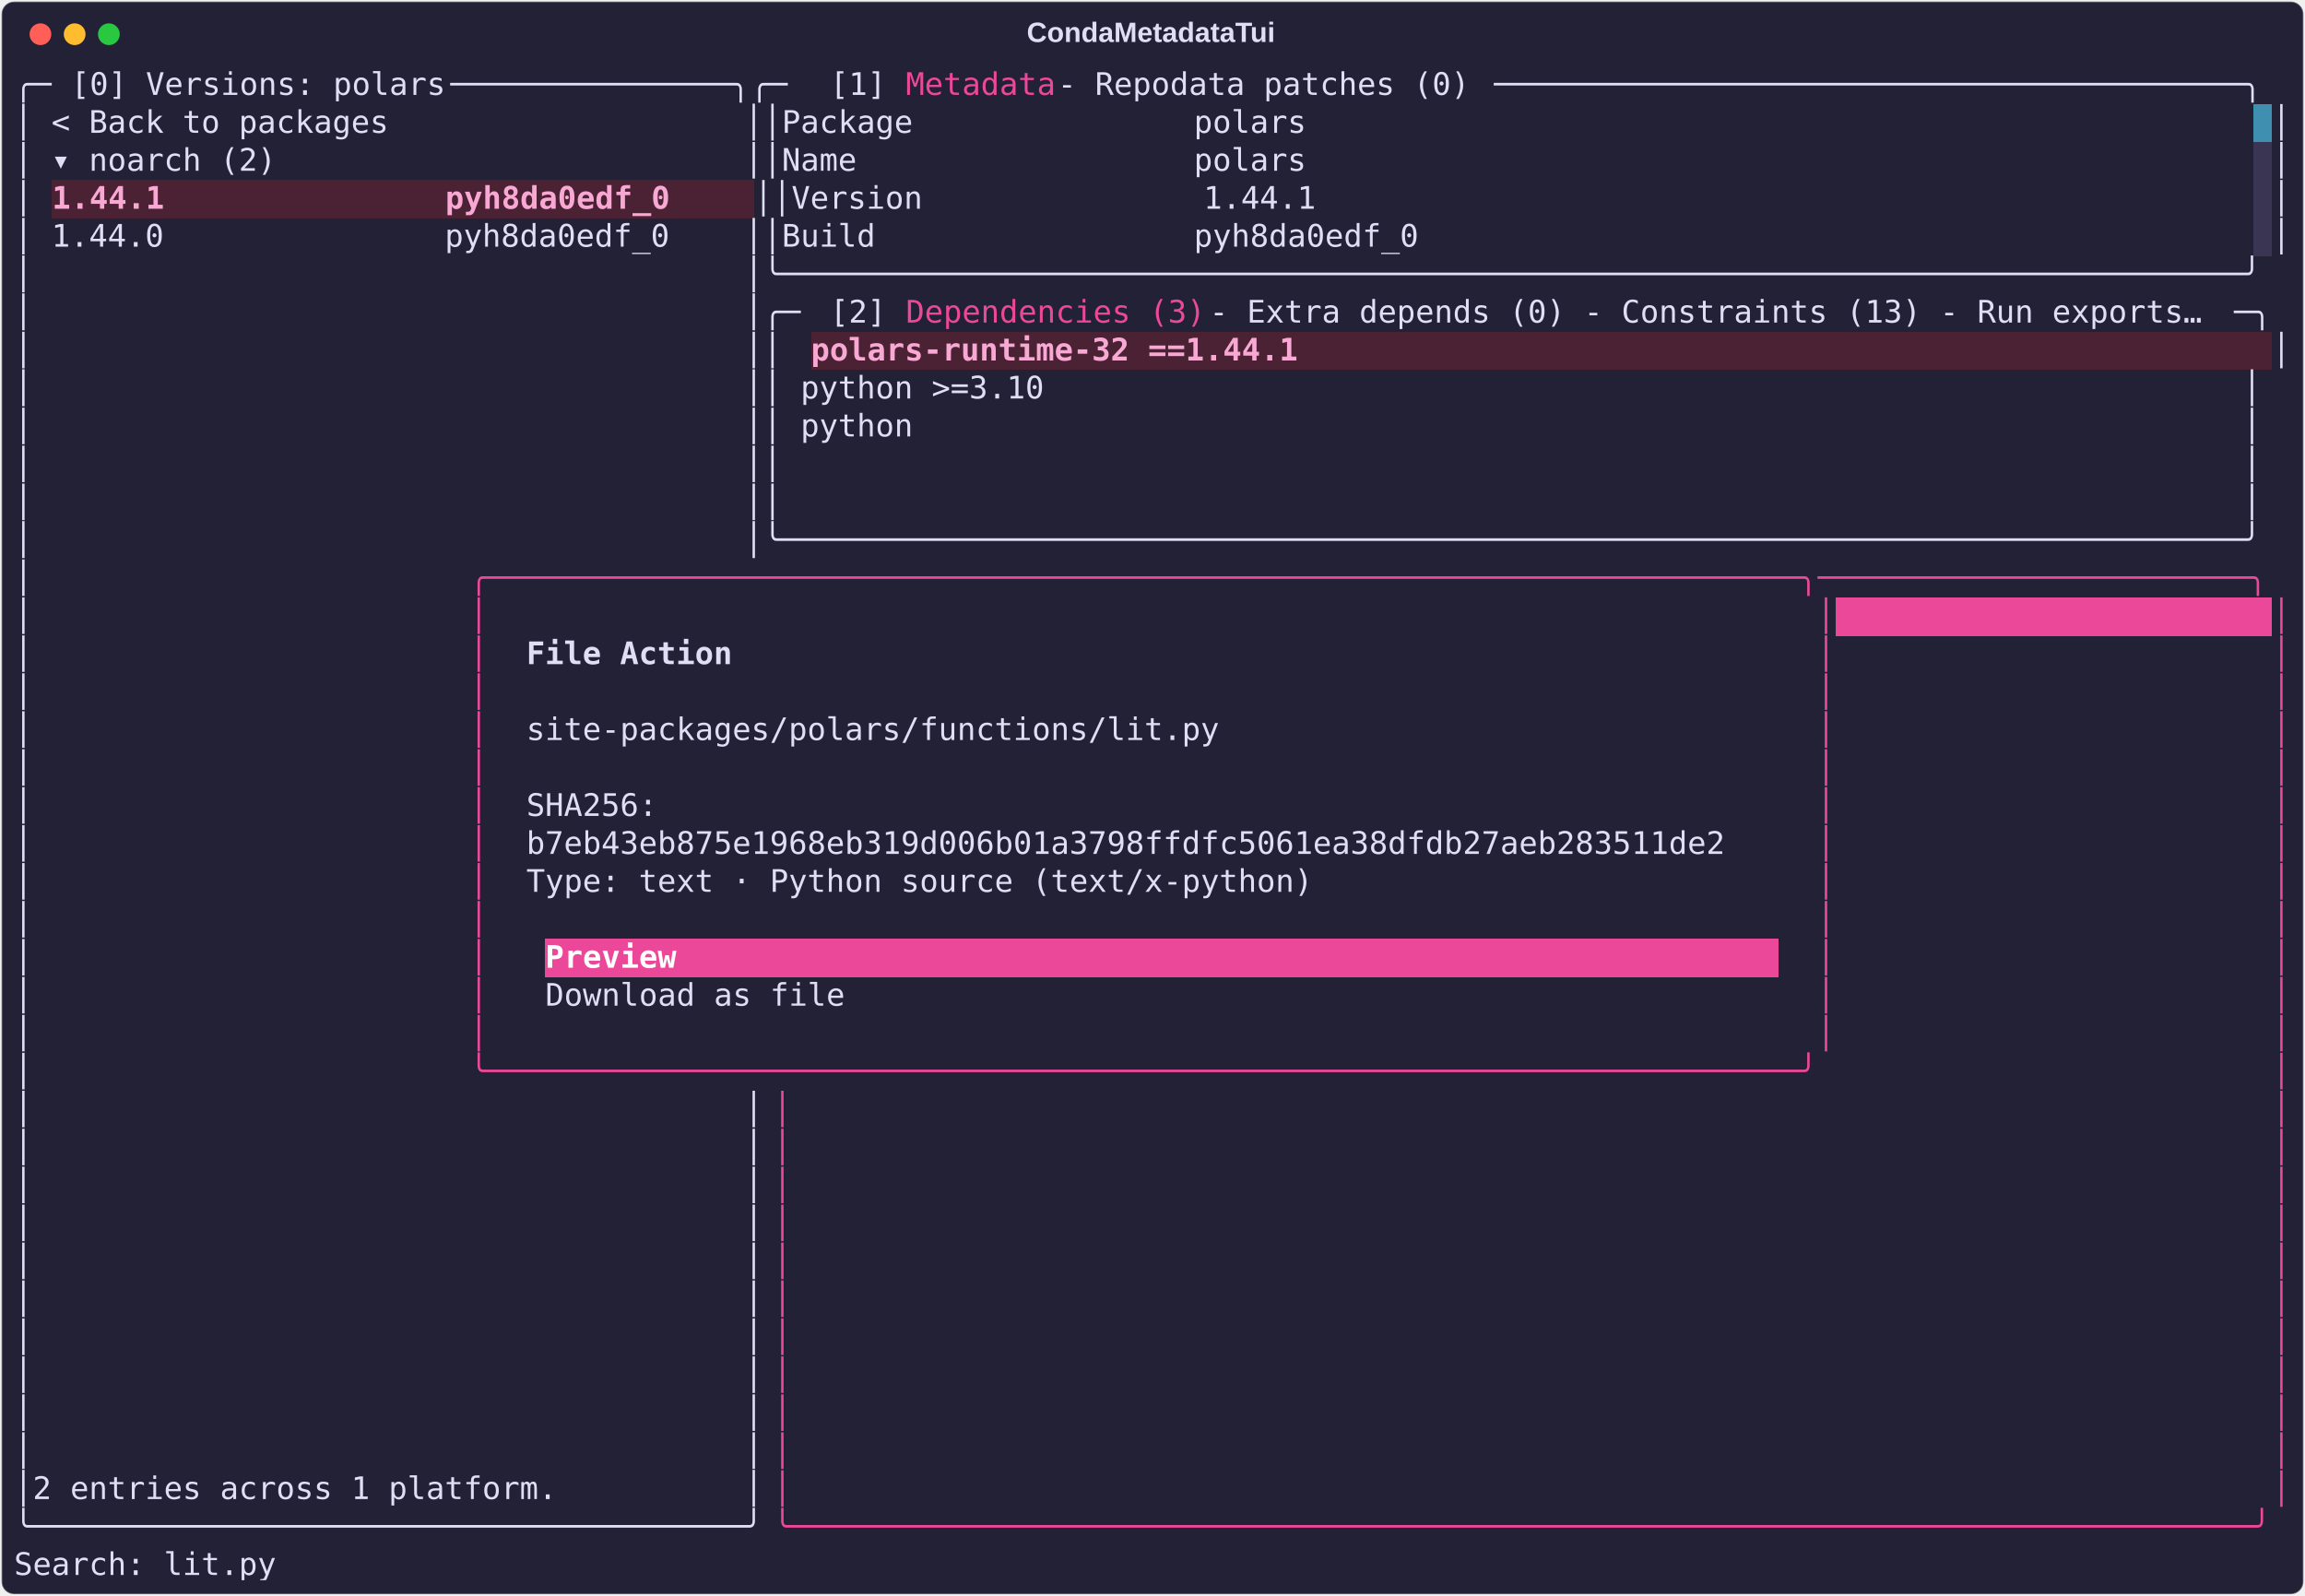
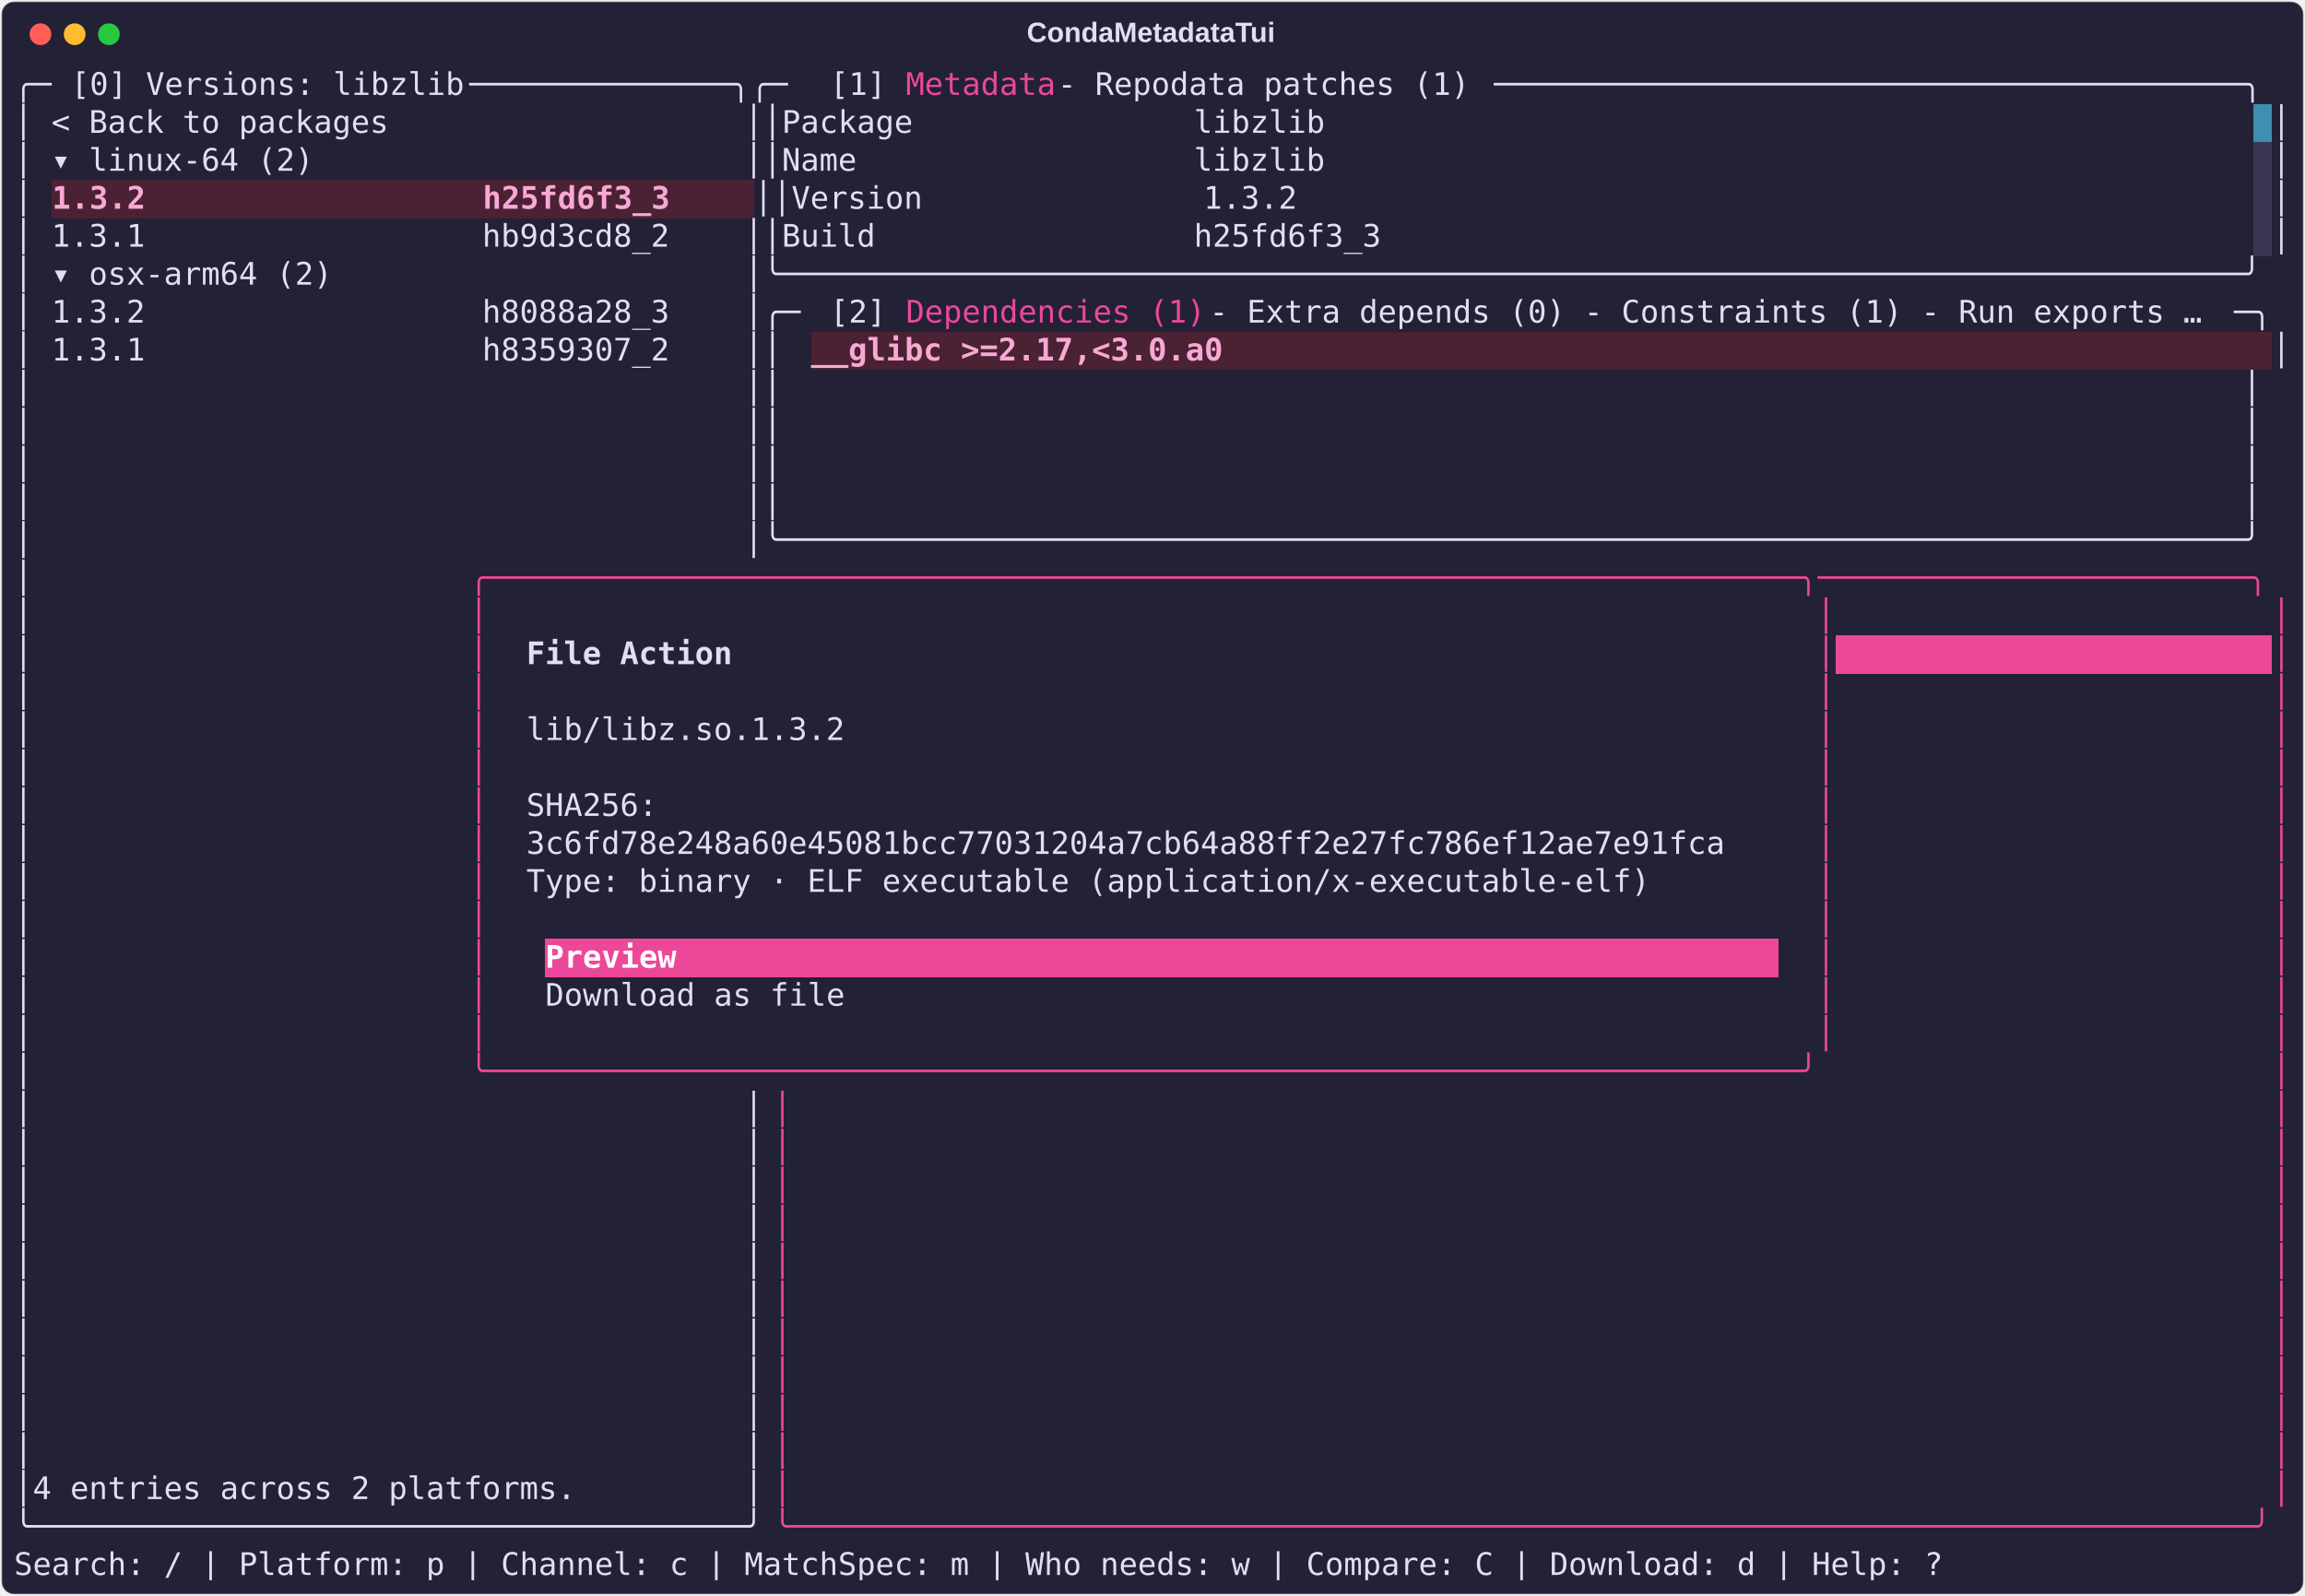
<svg xmlns="http://www.w3.org/2000/svg" class="rich-terminal" viewBox="0 0 1482 1026.0">
  <style>

    @font-face {
        font-family: "Fira Code";
        src: local("FiraCode-Regular"),
                url("https://cdnjs.cloudflare.com/ajax/libs/firacode/6.2.0/woff2/FiraCode-Regular.woff2") format("woff2"),
                url("https://cdnjs.cloudflare.com/ajax/libs/firacode/6.2.0/woff/FiraCode-Regular.woff") format("woff");
        font-style: normal;
        font-weight: 400;
    }
    @font-face {
        font-family: "Fira Code";
        src: local("FiraCode-Bold"),
                url("https://cdnjs.cloudflare.com/ajax/libs/firacode/6.2.0/woff2/FiraCode-Bold.woff2") format("woff2"),
                url("https://cdnjs.cloudflare.com/ajax/libs/firacode/6.2.0/woff/FiraCode-Bold.woff") format("woff");
        font-style: bold;
        font-weight: 700;
    }

    .terminal-matrix {
        font-family: Fira Code, monospace;
        font-size: 20px;
        line-height: 24.4px;
        font-variant-east-asian: full-width;
    }

    .terminal-title {
        font-size: 18px;
        font-weight: bold;
        font-family: arial;
    }

    .terminal-r1 { fill: #e0def4 }
.terminal-r2 { fill: #ec4899 }
.terminal-r3 { fill: #232136 }
.terminal-r4 { fill: #f9a8d4;font-weight: bold }
- .terminal-r5 { fill: #ffffff;font-weight: bold }
- .terminal-r6 { fill: #e0def4;font-weight: bold }
+ .terminal-r5 { fill: #e0def4;font-weight: bold }
+ .terminal-r6 { fill: #ffffff;font-weight: bold }
    </style>
  <defs>
    <clipPath id="terminal-clip-terminal">
      <rect x="0" y="0" width="1463.0" height="975.0" />
    </clipPath>
    <clipPath id="terminal-line-0">
      <rect x="0" y="1.5" width="1464" height="24.65" />
    </clipPath>
    <clipPath id="terminal-line-1">
      <rect x="0" y="25.9" width="1464" height="24.65" />
    </clipPath>
    <clipPath id="terminal-line-2">
      <rect x="0" y="50.3" width="1464" height="24.65" />
    </clipPath>
    <clipPath id="terminal-line-3">
      <rect x="0" y="74.7" width="1464" height="24.65" />
    </clipPath>
    <clipPath id="terminal-line-4">
      <rect x="0" y="99.1" width="1464" height="24.65" />
    </clipPath>
    <clipPath id="terminal-line-5">
      <rect x="0" y="123.5" width="1464" height="24.65" />
    </clipPath>
    <clipPath id="terminal-line-6">
      <rect x="0" y="147.9" width="1464" height="24.65" />
    </clipPath>
    <clipPath id="terminal-line-7">
      <rect x="0" y="172.3" width="1464" height="24.65" />
    </clipPath>
    <clipPath id="terminal-line-8">
      <rect x="0" y="196.7" width="1464" height="24.65" />
    </clipPath>
    <clipPath id="terminal-line-9">
      <rect x="0" y="221.1" width="1464" height="24.65" />
    </clipPath>
    <clipPath id="terminal-line-10">
      <rect x="0" y="245.5" width="1464" height="24.65" />
    </clipPath>
    <clipPath id="terminal-line-11">
      <rect x="0" y="269.9" width="1464" height="24.65" />
    </clipPath>
    <clipPath id="terminal-line-12">
      <rect x="0" y="294.3" width="1464" height="24.65" />
    </clipPath>
    <clipPath id="terminal-line-13">
      <rect x="0" y="318.7" width="1464" height="24.65" />
    </clipPath>
    <clipPath id="terminal-line-14">
      <rect x="0" y="343.1" width="1464" height="24.65" />
    </clipPath>
    <clipPath id="terminal-line-15">
      <rect x="0" y="367.5" width="1464" height="24.65" />
    </clipPath>
    <clipPath id="terminal-line-16">
      <rect x="0" y="391.9" width="1464" height="24.65" />
    </clipPath>
    <clipPath id="terminal-line-17">
      <rect x="0" y="416.3" width="1464" height="24.65" />
    </clipPath>
    <clipPath id="terminal-line-18">
      <rect x="0" y="440.7" width="1464" height="24.65" />
    </clipPath>
    <clipPath id="terminal-line-19">
      <rect x="0" y="465.1" width="1464" height="24.65" />
    </clipPath>
    <clipPath id="terminal-line-20">
      <rect x="0" y="489.5" width="1464" height="24.65" />
    </clipPath>
    <clipPath id="terminal-line-21">
      <rect x="0" y="513.9" width="1464" height="24.65" />
    </clipPath>
    <clipPath id="terminal-line-22">
      <rect x="0" y="538.3" width="1464" height="24.65" />
    </clipPath>
    <clipPath id="terminal-line-23">
      <rect x="0" y="562.7" width="1464" height="24.65" />
    </clipPath>
    <clipPath id="terminal-line-24">
      <rect x="0" y="587.1" width="1464" height="24.65" />
    </clipPath>
    <clipPath id="terminal-line-25">
      <rect x="0" y="611.5" width="1464" height="24.65" />
    </clipPath>
    <clipPath id="terminal-line-26">
      <rect x="0" y="635.9" width="1464" height="24.65" />
    </clipPath>
    <clipPath id="terminal-line-27">
      <rect x="0" y="660.3" width="1464" height="24.65" />
    </clipPath>
    <clipPath id="terminal-line-28">
      <rect x="0" y="684.7" width="1464" height="24.65" />
    </clipPath>
    <clipPath id="terminal-line-29">
      <rect x="0" y="709.1" width="1464" height="24.65" />
    </clipPath>
    <clipPath id="terminal-line-30">
      <rect x="0" y="733.5" width="1464" height="24.65" />
    </clipPath>
    <clipPath id="terminal-line-31">
      <rect x="0" y="757.9" width="1464" height="24.65" />
    </clipPath>
    <clipPath id="terminal-line-32">
      <rect x="0" y="782.3" width="1464" height="24.65" />
    </clipPath>
    <clipPath id="terminal-line-33">
      <rect x="0" y="806.7" width="1464" height="24.65" />
    </clipPath>
    <clipPath id="terminal-line-34">
      <rect x="0" y="831.1" width="1464" height="24.65" />
    </clipPath>
    <clipPath id="terminal-line-35">
      <rect x="0" y="855.5" width="1464" height="24.65" />
    </clipPath>
    <clipPath id="terminal-line-36">
      <rect x="0" y="879.9" width="1464" height="24.65" />
    </clipPath>
    <clipPath id="terminal-line-37">
      <rect x="0" y="904.3" width="1464" height="24.65" />
    </clipPath>
    <clipPath id="terminal-line-38">
      <rect x="0" y="928.7" width="1464" height="24.65" />
    </clipPath>
  </defs>
  <rect fill="#232136" stroke="rgba(255,255,255,0.35)" stroke-width="1" x="1" y="1" width="1480" height="1024" rx="8" />
  <text class="terminal-title" fill="#e0def4" text-anchor="middle" x="740" y="27">CondaMetadataTui</text>
  <g transform="translate(26,22)">
    <circle cx="0" cy="0" r="7" fill="#ff5f57" />
    <circle cx="22" cy="0" r="7" fill="#febc2e" />
    <circle cx="44" cy="0" r="7" fill="#28c840" />
  </g>
  <g transform="translate(9, 41)" clip-path="url(#terminal-clip-terminal)">
    <rect fill="#3e8fb0" x="1439.6" y="25.9" width="12.2" height="24.65" shape-rendering="crispEdges" />
    <rect fill="#393552" x="1439.6" y="50.3" width="12.2" height="24.65" shape-rendering="crispEdges" />
    <rect fill="#4a2233" x="24.4" y="74.7" width="451.4" height="24.65" shape-rendering="crispEdges" />
    <rect fill="#393552" x="1439.6" y="74.7" width="12.2" height="24.65" shape-rendering="crispEdges" />
    <rect fill="#393552" x="1439.6" y="99.1" width="12.2" height="24.65" shape-rendering="crispEdges" />
    <rect fill="#4a2233" x="512.4" y="172.3" width="939.4" height="24.65" shape-rendering="crispEdges" />
-     <rect fill="#ec4899" x="1171.2" y="343.1" width="280.6" height="24.65" shape-rendering="crispEdges" />
+     <rect fill="#ec4899" x="1171.2" y="367.5" width="280.6" height="24.65" shape-rendering="crispEdges" />
    <rect fill="#ec4899" x="341.6" y="562.7" width="85.4" height="24.65" shape-rendering="crispEdges" />
    <rect fill="#ec4899" x="427" y="562.7" width="707.6" height="24.65" shape-rendering="crispEdges" />
    <g class="terminal-matrix">
      <text class="terminal-r1" x="0" y="20" textLength="36.6" clip-path="url(#terminal-line-0)">╭─ </text>
-       <text class="terminal-r1" x="36.6" y="20" textLength="244" clip-path="url(#terminal-line-0)">[0] Versions: polars</text>
-       <text class="terminal-r1" x="280.6" y="20" textLength="244" clip-path="url(#terminal-line-0)"> ───────────────╮╭─ </text>
+       <text class="terminal-r1" x="36.6" y="20" textLength="256.2" clip-path="url(#terminal-line-0)">[0] Versions: libzlib</text>
+       <text class="terminal-r1" x="292.8" y="20" textLength="231.8" clip-path="url(#terminal-line-0)"> ──────────────╮╭─ </text>
      <text class="terminal-r1" x="524.6" y="20" textLength="48.8" clip-path="url(#terminal-line-0)">[1] </text>
      <text class="terminal-r2" x="573.4" y="20" textLength="97.6" clip-path="url(#terminal-line-0)">Metadata</text>
-       <text class="terminal-r1" x="671" y="20" textLength="280.6" clip-path="url(#terminal-line-0)"> - Repodata patches (0)</text>
+       <text class="terminal-r1" x="671" y="20" textLength="280.6" clip-path="url(#terminal-line-0)"> - Repodata patches (1)</text>
      <text class="terminal-r1" x="951.6" y="20" textLength="512.4" clip-path="url(#terminal-line-0)"> ────────────────────────────────────────╮</text>
      <text class="terminal-r1" x="1464" y="20" textLength="12.2" clip-path="url(#terminal-line-0)">
</text>
-       <text class="terminal-r1" x="0" y="44.4" textLength="1439.6" clip-path="url(#terminal-line-1)">│ &lt; Back to packages                   ││Package               polars                                                 </text>
+       <text class="terminal-r1" x="0" y="44.4" textLength="1439.6" clip-path="url(#terminal-line-1)">│ &lt; Back to packages                   ││Package               libzlib                                                </text>
      <text class="terminal-r1" x="1451.8" y="44.4" textLength="12.2" clip-path="url(#terminal-line-1)">│</text>
      <text class="terminal-r1" x="1464" y="44.4" textLength="12.2" clip-path="url(#terminal-line-1)">
</text>
-       <text class="terminal-r1" x="0" y="68.8" textLength="1439.6" clip-path="url(#terminal-line-2)">│ ▾ noarch (2)                         ││Name                  polars                                                 </text>
+       <text class="terminal-r1" x="0" y="68.8" textLength="1439.6" clip-path="url(#terminal-line-2)">│ ▾ linux-64 (2)                       ││Name                  libzlib                                                </text>
      <text class="terminal-r1" x="1451.8" y="68.8" textLength="12.2" clip-path="url(#terminal-line-2)">│</text>
      <text class="terminal-r1" x="1464" y="68.8" textLength="12.2" clip-path="url(#terminal-line-2)">
</text>
      <text class="terminal-r1" x="0" y="93.2" textLength="24.4" clip-path="url(#terminal-line-3)">│ </text>
-       <text class="terminal-r4" x="24.4" y="93.2" textLength="451.4" clip-path="url(#terminal-line-3)">1.44.1               pyh8da0edf_0    </text>
-       <text class="terminal-r1" x="475.8" y="93.2" textLength="963.8" clip-path="url(#terminal-line-3)">││Version               1.44.1                                                 </text>
+       <text class="terminal-r4" x="24.4" y="93.2" textLength="451.4" clip-path="url(#terminal-line-3)">1.3.2                  h25fd6f3_3    </text>
+       <text class="terminal-r1" x="475.8" y="93.2" textLength="963.8" clip-path="url(#terminal-line-3)">││Version               1.3.2                                                  </text>
      <text class="terminal-r1" x="1451.8" y="93.2" textLength="12.2" clip-path="url(#terminal-line-3)">│</text>
      <text class="terminal-r1" x="1464" y="93.2" textLength="12.2" clip-path="url(#terminal-line-3)">
</text>
-       <text class="terminal-r1" x="0" y="117.6" textLength="1439.6" clip-path="url(#terminal-line-4)">│ 1.44.0               pyh8da0edf_0    ││Build                 pyh8da0edf_0                                           </text>
+       <text class="terminal-r1" x="0" y="117.6" textLength="1439.6" clip-path="url(#terminal-line-4)">│ 1.3.1                  hb9d3cd8_2    ││Build                 h25fd6f3_3                                             </text>
      <text class="terminal-r1" x="1451.8" y="117.6" textLength="12.2" clip-path="url(#terminal-line-4)">│</text>
      <text class="terminal-r1" x="1464" y="117.6" textLength="12.2" clip-path="url(#terminal-line-4)">
</text>
-       <text class="terminal-r1" x="0" y="142" textLength="1464" clip-path="url(#terminal-line-5)">│                                      │╰──────────────────────────────────────────────────────────────────────────────╯</text>
+       <text class="terminal-r1" x="0" y="142" textLength="1464" clip-path="url(#terminal-line-5)">│ ▾ osx-arm64 (2)                      │╰──────────────────────────────────────────────────────────────────────────────╯</text>
      <text class="terminal-r1" x="1464" y="142" textLength="12.2" clip-path="url(#terminal-line-5)">
</text>
-       <text class="terminal-r1" x="0" y="166.4" textLength="524.6" clip-path="url(#terminal-line-6)">│                                      │╭─ </text>
+       <text class="terminal-r1" x="0" y="166.4" textLength="524.6" clip-path="url(#terminal-line-6)">│ 1.3.2                  h8088a28_3    │╭─ </text>
      <text class="terminal-r1" x="524.6" y="166.4" textLength="48.8" clip-path="url(#terminal-line-6)">[2] </text>
-       <text class="terminal-r2" x="573.4" y="166.4" textLength="195.2" clip-path="url(#terminal-line-6)">Dependencies (3)</text>
-       <text class="terminal-r1" x="768.6" y="166.4" textLength="658.8" clip-path="url(#terminal-line-6)"> - Extra depends (0) - Constraints (13) - Run exports…</text>
+       <text class="terminal-r2" x="573.4" y="166.4" textLength="195.2" clip-path="url(#terminal-line-6)">Dependencies (1)</text>
+       <text class="terminal-r1" x="768.6" y="166.4" textLength="658.8" clip-path="url(#terminal-line-6)"> - Extra depends (0) - Constraints (1) - Run exports …</text>
      <text class="terminal-r1" x="1427.4" y="166.4" textLength="36.6" clip-path="url(#terminal-line-6)"> ─╮</text>
      <text class="terminal-r1" x="1464" y="166.4" textLength="12.2" clip-path="url(#terminal-line-6)">
</text>
-       <text class="terminal-r1" x="0" y="190.8" textLength="512.4" clip-path="url(#terminal-line-7)">│                                      ││ </text>
-       <text class="terminal-r4" x="512.4" y="190.8" textLength="939.4" clip-path="url(#terminal-line-7)">polars-runtime-32 ==1.44.1                                                   </text>
+       <text class="terminal-r1" x="0" y="190.8" textLength="512.4" clip-path="url(#terminal-line-7)">│ 1.3.1                  h8359307_2    ││ </text>
+       <text class="terminal-r4" x="512.4" y="190.8" textLength="939.4" clip-path="url(#terminal-line-7)">__glibc &gt;=2.17,&lt;3.0.a0                                                       </text>
      <text class="terminal-r1" x="1451.8" y="190.8" textLength="12.2" clip-path="url(#terminal-line-7)">│</text>
      <text class="terminal-r1" x="1464" y="190.8" textLength="12.2" clip-path="url(#terminal-line-7)">
</text>
-       <text class="terminal-r1" x="0" y="215.2" textLength="1464" clip-path="url(#terminal-line-8)">│                                      ││ python &gt;=3.10                                                                │</text>
+       <text class="terminal-r1" x="0" y="215.2" textLength="1464" clip-path="url(#terminal-line-8)">│                                      ││                                                                              │</text>
      <text class="terminal-r1" x="1464" y="215.2" textLength="12.2" clip-path="url(#terminal-line-8)">
</text>
-       <text class="terminal-r1" x="0" y="239.6" textLength="1464" clip-path="url(#terminal-line-9)">│                                      ││ python                                                                       │</text>
+       <text class="terminal-r1" x="0" y="239.6" textLength="1464" clip-path="url(#terminal-line-9)">│                                      ││                                                                              │</text>
      <text class="terminal-r1" x="1464" y="239.6" textLength="12.2" clip-path="url(#terminal-line-9)">
</text>
      <text class="terminal-r1" x="0" y="264" textLength="1464" clip-path="url(#terminal-line-10)">│                                      ││                                                                              │</text>
      <text class="terminal-r1" x="1464" y="264" textLength="12.2" clip-path="url(#terminal-line-10)">
</text>
      <text class="terminal-r1" x="0" y="288.4" textLength="1464" clip-path="url(#terminal-line-11)">│                                      ││                                                                              │</text>
      <text class="terminal-r1" x="1464" y="288.4" textLength="12.2" clip-path="url(#terminal-line-11)">
</text>
      <text class="terminal-r1" x="0" y="312.8" textLength="1464" clip-path="url(#terminal-line-12)">│                                      │╰──────────────────────────────────────────────────────────────────────────────╯</text>
      <text class="terminal-r1" x="1464" y="312.8" textLength="12.2" clip-path="url(#terminal-line-12)">
</text>
      <text class="terminal-r1" x="0" y="337.2" textLength="292.8" clip-path="url(#terminal-line-13)">│                       </text>
      <text class="terminal-r2" x="292.8" y="337.2" textLength="1171.2" clip-path="url(#terminal-line-13)">╭──────────────────────────────────────────────────────────────────────╮───────────────────────╮</text>
      <text class="terminal-r1" x="1464" y="337.2" textLength="12.2" clip-path="url(#terminal-line-13)">
</text>
      <text class="terminal-r1" x="0" y="361.6" textLength="292.8" clip-path="url(#terminal-line-14)">│                       </text>
      <text class="terminal-r2" x="292.8" y="361.6" textLength="12.2" clip-path="url(#terminal-line-14)">│</text>
      <text class="terminal-r2" x="1159" y="361.6" textLength="12.2" clip-path="url(#terminal-line-14)">│</text>
      <text class="terminal-r2" x="1451.8" y="361.6" textLength="12.2" clip-path="url(#terminal-line-14)">│</text>
      <text class="terminal-r1" x="1464" y="361.6" textLength="12.2" clip-path="url(#terminal-line-14)">
</text>
      <text class="terminal-r1" x="0" y="386" textLength="292.8" clip-path="url(#terminal-line-15)">│                       </text>
      <text class="terminal-r2" x="292.8" y="386" textLength="12.2" clip-path="url(#terminal-line-15)">│</text>
-       <text class="terminal-r6" x="329.4" y="386" textLength="134.2" clip-path="url(#terminal-line-15)">File Action</text>
+       <text class="terminal-r5" x="329.4" y="386" textLength="134.2" clip-path="url(#terminal-line-15)">File Action</text>
      <text class="terminal-r2" x="1159" y="386" textLength="12.2" clip-path="url(#terminal-line-15)">│</text>
      <text class="terminal-r2" x="1451.8" y="386" textLength="12.2" clip-path="url(#terminal-line-15)">│</text>
      <text class="terminal-r1" x="1464" y="386" textLength="12.2" clip-path="url(#terminal-line-15)">
</text>
      <text class="terminal-r1" x="0" y="410.4" textLength="292.8" clip-path="url(#terminal-line-16)">│                       </text>
      <text class="terminal-r2" x="292.8" y="410.4" textLength="12.2" clip-path="url(#terminal-line-16)">│</text>
      <text class="terminal-r2" x="1159" y="410.4" textLength="12.2" clip-path="url(#terminal-line-16)">│</text>
      <text class="terminal-r2" x="1451.8" y="410.4" textLength="12.2" clip-path="url(#terminal-line-16)">│</text>
      <text class="terminal-r1" x="1464" y="410.4" textLength="12.2" clip-path="url(#terminal-line-16)">
</text>
      <text class="terminal-r1" x="0" y="434.8" textLength="292.8" clip-path="url(#terminal-line-17)">│                       </text>
      <text class="terminal-r2" x="292.8" y="434.8" textLength="12.2" clip-path="url(#terminal-line-17)">│</text>
-       <text class="terminal-r1" x="329.4" y="434.8" textLength="451.4" clip-path="url(#terminal-line-17)">site-packages/polars/functions/lit.py</text>
+       <text class="terminal-r1" x="329.4" y="434.8" textLength="207.4" clip-path="url(#terminal-line-17)">lib/libz.so.1.3.2</text>
      <text class="terminal-r2" x="1159" y="434.8" textLength="12.2" clip-path="url(#terminal-line-17)">│</text>
      <text class="terminal-r2" x="1451.8" y="434.8" textLength="12.2" clip-path="url(#terminal-line-17)">│</text>
      <text class="terminal-r1" x="1464" y="434.8" textLength="12.2" clip-path="url(#terminal-line-17)">
</text>
      <text class="terminal-r1" x="0" y="459.2" textLength="292.8" clip-path="url(#terminal-line-18)">│                       </text>
      <text class="terminal-r2" x="292.8" y="459.2" textLength="12.2" clip-path="url(#terminal-line-18)">│</text>
      <text class="terminal-r2" x="1159" y="459.2" textLength="12.2" clip-path="url(#terminal-line-18)">│</text>
      <text class="terminal-r2" x="1451.8" y="459.2" textLength="12.2" clip-path="url(#terminal-line-18)">│</text>
      <text class="terminal-r1" x="1464" y="459.2" textLength="12.2" clip-path="url(#terminal-line-18)">
</text>
      <text class="terminal-r1" x="0" y="483.6" textLength="292.8" clip-path="url(#terminal-line-19)">│                       </text>
      <text class="terminal-r2" x="292.8" y="483.6" textLength="12.2" clip-path="url(#terminal-line-19)">│</text>
      <text class="terminal-r1" x="329.4" y="483.6" textLength="85.4" clip-path="url(#terminal-line-19)">SHA256:</text>
      <text class="terminal-r2" x="1159" y="483.6" textLength="12.2" clip-path="url(#terminal-line-19)">│</text>
      <text class="terminal-r2" x="1451.8" y="483.6" textLength="12.2" clip-path="url(#terminal-line-19)">│</text>
      <text class="terminal-r1" x="1464" y="483.6" textLength="12.2" clip-path="url(#terminal-line-19)">
</text>
      <text class="terminal-r1" x="0" y="508" textLength="292.8" clip-path="url(#terminal-line-20)">│                       </text>
      <text class="terminal-r2" x="292.8" y="508" textLength="12.2" clip-path="url(#terminal-line-20)">│</text>
-       <text class="terminal-r1" x="329.4" y="508" textLength="780.8" clip-path="url(#terminal-line-20)">b7eb43eb875e1968eb319d006b01a3798ffdfc5061ea38dfdb27aeb283511de2</text>
+       <text class="terminal-r1" x="329.4" y="508" textLength="780.8" clip-path="url(#terminal-line-20)">3c6fd78e248a60e45081bcc77031204a7cb64a88ff2e27fc786ef12ae7e91fca</text>
      <text class="terminal-r2" x="1159" y="508" textLength="12.2" clip-path="url(#terminal-line-20)">│</text>
      <text class="terminal-r2" x="1451.8" y="508" textLength="12.2" clip-path="url(#terminal-line-20)">│</text>
      <text class="terminal-r1" x="1464" y="508" textLength="12.2" clip-path="url(#terminal-line-20)">
</text>
      <text class="terminal-r1" x="0" y="532.4" textLength="292.8" clip-path="url(#terminal-line-21)">│                       </text>
      <text class="terminal-r2" x="292.8" y="532.4" textLength="12.2" clip-path="url(#terminal-line-21)">│</text>
-       <text class="terminal-r1" x="329.4" y="532.4" textLength="512.4" clip-path="url(#terminal-line-21)">Type: text · Python source (text/x-python)</text>
+       <text class="terminal-r1" x="329.4" y="532.4" textLength="732" clip-path="url(#terminal-line-21)">Type: binary · ELF executable (application/x-executable-elf)</text>
      <text class="terminal-r2" x="1159" y="532.4" textLength="12.2" clip-path="url(#terminal-line-21)">│</text>
      <text class="terminal-r2" x="1451.8" y="532.4" textLength="12.2" clip-path="url(#terminal-line-21)">│</text>
      <text class="terminal-r1" x="1464" y="532.4" textLength="12.2" clip-path="url(#terminal-line-21)">
</text>
      <text class="terminal-r1" x="0" y="556.8" textLength="292.8" clip-path="url(#terminal-line-22)">│                       </text>
      <text class="terminal-r2" x="292.8" y="556.8" textLength="12.2" clip-path="url(#terminal-line-22)">│</text>
      <text class="terminal-r2" x="1159" y="556.8" textLength="12.2" clip-path="url(#terminal-line-22)">│</text>
      <text class="terminal-r2" x="1451.8" y="556.8" textLength="12.2" clip-path="url(#terminal-line-22)">│</text>
      <text class="terminal-r1" x="1464" y="556.8" textLength="12.2" clip-path="url(#terminal-line-22)">
</text>
      <text class="terminal-r1" x="0" y="581.2" textLength="292.8" clip-path="url(#terminal-line-23)">│                       </text>
      <text class="terminal-r2" x="292.8" y="581.2" textLength="12.2" clip-path="url(#terminal-line-23)">│</text>
-       <text class="terminal-r5" x="341.6" y="581.2" textLength="85.4" clip-path="url(#terminal-line-23)">Preview</text>
+       <text class="terminal-r6" x="341.6" y="581.2" textLength="85.4" clip-path="url(#terminal-line-23)">Preview</text>
      <text class="terminal-r2" x="1159" y="581.2" textLength="12.2" clip-path="url(#terminal-line-23)">│</text>
      <text class="terminal-r2" x="1451.8" y="581.2" textLength="12.2" clip-path="url(#terminal-line-23)">│</text>
      <text class="terminal-r1" x="1464" y="581.2" textLength="12.2" clip-path="url(#terminal-line-23)">
</text>
      <text class="terminal-r1" x="0" y="605.6" textLength="292.8" clip-path="url(#terminal-line-24)">│                       </text>
      <text class="terminal-r2" x="292.8" y="605.6" textLength="12.2" clip-path="url(#terminal-line-24)">│</text>
      <text class="terminal-r1" x="341.6" y="605.6" textLength="195.2" clip-path="url(#terminal-line-24)">Download as file</text>
      <text class="terminal-r2" x="1159" y="605.6" textLength="12.2" clip-path="url(#terminal-line-24)">│</text>
      <text class="terminal-r2" x="1451.8" y="605.6" textLength="12.2" clip-path="url(#terminal-line-24)">│</text>
      <text class="terminal-r1" x="1464" y="605.6" textLength="12.2" clip-path="url(#terminal-line-24)">
</text>
      <text class="terminal-r1" x="0" y="630" textLength="292.8" clip-path="url(#terminal-line-25)">│                       </text>
      <text class="terminal-r2" x="292.8" y="630" textLength="12.2" clip-path="url(#terminal-line-25)">│</text>
      <text class="terminal-r2" x="1159" y="630" textLength="12.2" clip-path="url(#terminal-line-25)">│</text>
      <text class="terminal-r2" x="1451.8" y="630" textLength="12.2" clip-path="url(#terminal-line-25)">│</text>
      <text class="terminal-r1" x="1464" y="630" textLength="12.2" clip-path="url(#terminal-line-25)">
</text>
      <text class="terminal-r1" x="0" y="654.4" textLength="292.8" clip-path="url(#terminal-line-26)">│                       </text>
      <text class="terminal-r2" x="292.8" y="654.4" textLength="878.4" clip-path="url(#terminal-line-26)">╰──────────────────────────────────────────────────────────────────────╯</text>
      <text class="terminal-r2" x="1451.8" y="654.4" textLength="12.2" clip-path="url(#terminal-line-26)">│</text>
      <text class="terminal-r1" x="1464" y="654.4" textLength="12.2" clip-path="url(#terminal-line-26)">
</text>
      <text class="terminal-r1" x="0" y="678.8" textLength="488" clip-path="url(#terminal-line-27)">│                                      │</text>
      <text class="terminal-r2" x="488" y="678.8" textLength="12.2" clip-path="url(#terminal-line-27)">│</text>
      <text class="terminal-r2" x="1451.8" y="678.8" textLength="12.2" clip-path="url(#terminal-line-27)">│</text>
      <text class="terminal-r1" x="1464" y="678.8" textLength="12.2" clip-path="url(#terminal-line-27)">
</text>
      <text class="terminal-r1" x="0" y="703.2" textLength="488" clip-path="url(#terminal-line-28)">│                                      │</text>
      <text class="terminal-r2" x="488" y="703.2" textLength="12.2" clip-path="url(#terminal-line-28)">│</text>
      <text class="terminal-r2" x="1451.8" y="703.2" textLength="12.2" clip-path="url(#terminal-line-28)">│</text>
      <text class="terminal-r1" x="1464" y="703.2" textLength="12.2" clip-path="url(#terminal-line-28)">
</text>
      <text class="terminal-r1" x="0" y="727.6" textLength="488" clip-path="url(#terminal-line-29)">│                                      │</text>
      <text class="terminal-r2" x="488" y="727.6" textLength="12.2" clip-path="url(#terminal-line-29)">│</text>
      <text class="terminal-r2" x="1451.8" y="727.6" textLength="12.2" clip-path="url(#terminal-line-29)">│</text>
      <text class="terminal-r1" x="1464" y="727.6" textLength="12.2" clip-path="url(#terminal-line-29)">
</text>
      <text class="terminal-r1" x="0" y="752" textLength="488" clip-path="url(#terminal-line-30)">│                                      │</text>
      <text class="terminal-r2" x="488" y="752" textLength="12.2" clip-path="url(#terminal-line-30)">│</text>
      <text class="terminal-r2" x="1451.8" y="752" textLength="12.2" clip-path="url(#terminal-line-30)">│</text>
      <text class="terminal-r1" x="1464" y="752" textLength="12.2" clip-path="url(#terminal-line-30)">
</text>
      <text class="terminal-r1" x="0" y="776.4" textLength="488" clip-path="url(#terminal-line-31)">│                                      │</text>
      <text class="terminal-r2" x="488" y="776.4" textLength="12.2" clip-path="url(#terminal-line-31)">│</text>
      <text class="terminal-r2" x="1451.8" y="776.4" textLength="12.2" clip-path="url(#terminal-line-31)">│</text>
      <text class="terminal-r1" x="1464" y="776.4" textLength="12.2" clip-path="url(#terminal-line-31)">
</text>
      <text class="terminal-r1" x="0" y="800.8" textLength="488" clip-path="url(#terminal-line-32)">│                                      │</text>
      <text class="terminal-r2" x="488" y="800.8" textLength="12.2" clip-path="url(#terminal-line-32)">│</text>
      <text class="terminal-r2" x="1451.8" y="800.8" textLength="12.2" clip-path="url(#terminal-line-32)">│</text>
      <text class="terminal-r1" x="1464" y="800.8" textLength="12.2" clip-path="url(#terminal-line-32)">
</text>
      <text class="terminal-r1" x="0" y="825.2" textLength="488" clip-path="url(#terminal-line-33)">│                                      │</text>
      <text class="terminal-r2" x="488" y="825.2" textLength="12.2" clip-path="url(#terminal-line-33)">│</text>
      <text class="terminal-r2" x="1451.8" y="825.2" textLength="12.2" clip-path="url(#terminal-line-33)">│</text>
      <text class="terminal-r1" x="1464" y="825.2" textLength="12.2" clip-path="url(#terminal-line-33)">
</text>
      <text class="terminal-r1" x="0" y="849.6" textLength="488" clip-path="url(#terminal-line-34)">│                                      │</text>
      <text class="terminal-r2" x="488" y="849.6" textLength="12.2" clip-path="url(#terminal-line-34)">│</text>
      <text class="terminal-r2" x="1451.8" y="849.6" textLength="12.2" clip-path="url(#terminal-line-34)">│</text>
      <text class="terminal-r1" x="1464" y="849.6" textLength="12.2" clip-path="url(#terminal-line-34)">
</text>
      <text class="terminal-r1" x="0" y="874" textLength="488" clip-path="url(#terminal-line-35)">│                                      │</text>
      <text class="terminal-r2" x="488" y="874" textLength="12.2" clip-path="url(#terminal-line-35)">│</text>
      <text class="terminal-r2" x="1451.8" y="874" textLength="12.2" clip-path="url(#terminal-line-35)">│</text>
      <text class="terminal-r1" x="1464" y="874" textLength="12.2" clip-path="url(#terminal-line-35)">
</text>
      <text class="terminal-r1" x="0" y="898.4" textLength="488" clip-path="url(#terminal-line-36)">│                                      │</text>
      <text class="terminal-r2" x="488" y="898.4" textLength="12.2" clip-path="url(#terminal-line-36)">│</text>
      <text class="terminal-r2" x="1451.8" y="898.4" textLength="12.2" clip-path="url(#terminal-line-36)">│</text>
      <text class="terminal-r1" x="1464" y="898.4" textLength="12.2" clip-path="url(#terminal-line-36)">
</text>
-       <text class="terminal-r1" x="0" y="922.8" textLength="488" clip-path="url(#terminal-line-37)">│2 entries across 1 platform.          │</text>
+       <text class="terminal-r1" x="0" y="922.8" textLength="488" clip-path="url(#terminal-line-37)">│4 entries across 2 platforms.         │</text>
      <text class="terminal-r2" x="488" y="922.8" textLength="12.2" clip-path="url(#terminal-line-37)">│</text>
      <text class="terminal-r2" x="1451.8" y="922.8" textLength="12.2" clip-path="url(#terminal-line-37)">│</text>
      <text class="terminal-r1" x="1464" y="922.8" textLength="12.2" clip-path="url(#terminal-line-37)">
</text>
      <text class="terminal-r1" x="0" y="947.2" textLength="488" clip-path="url(#terminal-line-38)">╰──────────────────────────────────────╯</text>
      <text class="terminal-r2" x="488" y="947.2" textLength="976" clip-path="url(#terminal-line-38)">╰──────────────────────────────────────────────────────────────────────────────╯</text>
      <text class="terminal-r1" x="1464" y="947.2" textLength="12.2" clip-path="url(#terminal-line-38)">
</text>
-       <text class="terminal-r1" x="0" y="971.6" textLength="1464" clip-path="url(#terminal-line-39)">Search: lit.py_                                                                                                         </text>
+       <text class="terminal-r1" x="0" y="971.6" textLength="1464" clip-path="url(#terminal-line-39)">Search: / | Platform: p | Channel: c | MatchSpec: m | Who needs: w | Compare: C | Download: d | Help: ?                 </text>
    </g>
  </g>
</svg>
